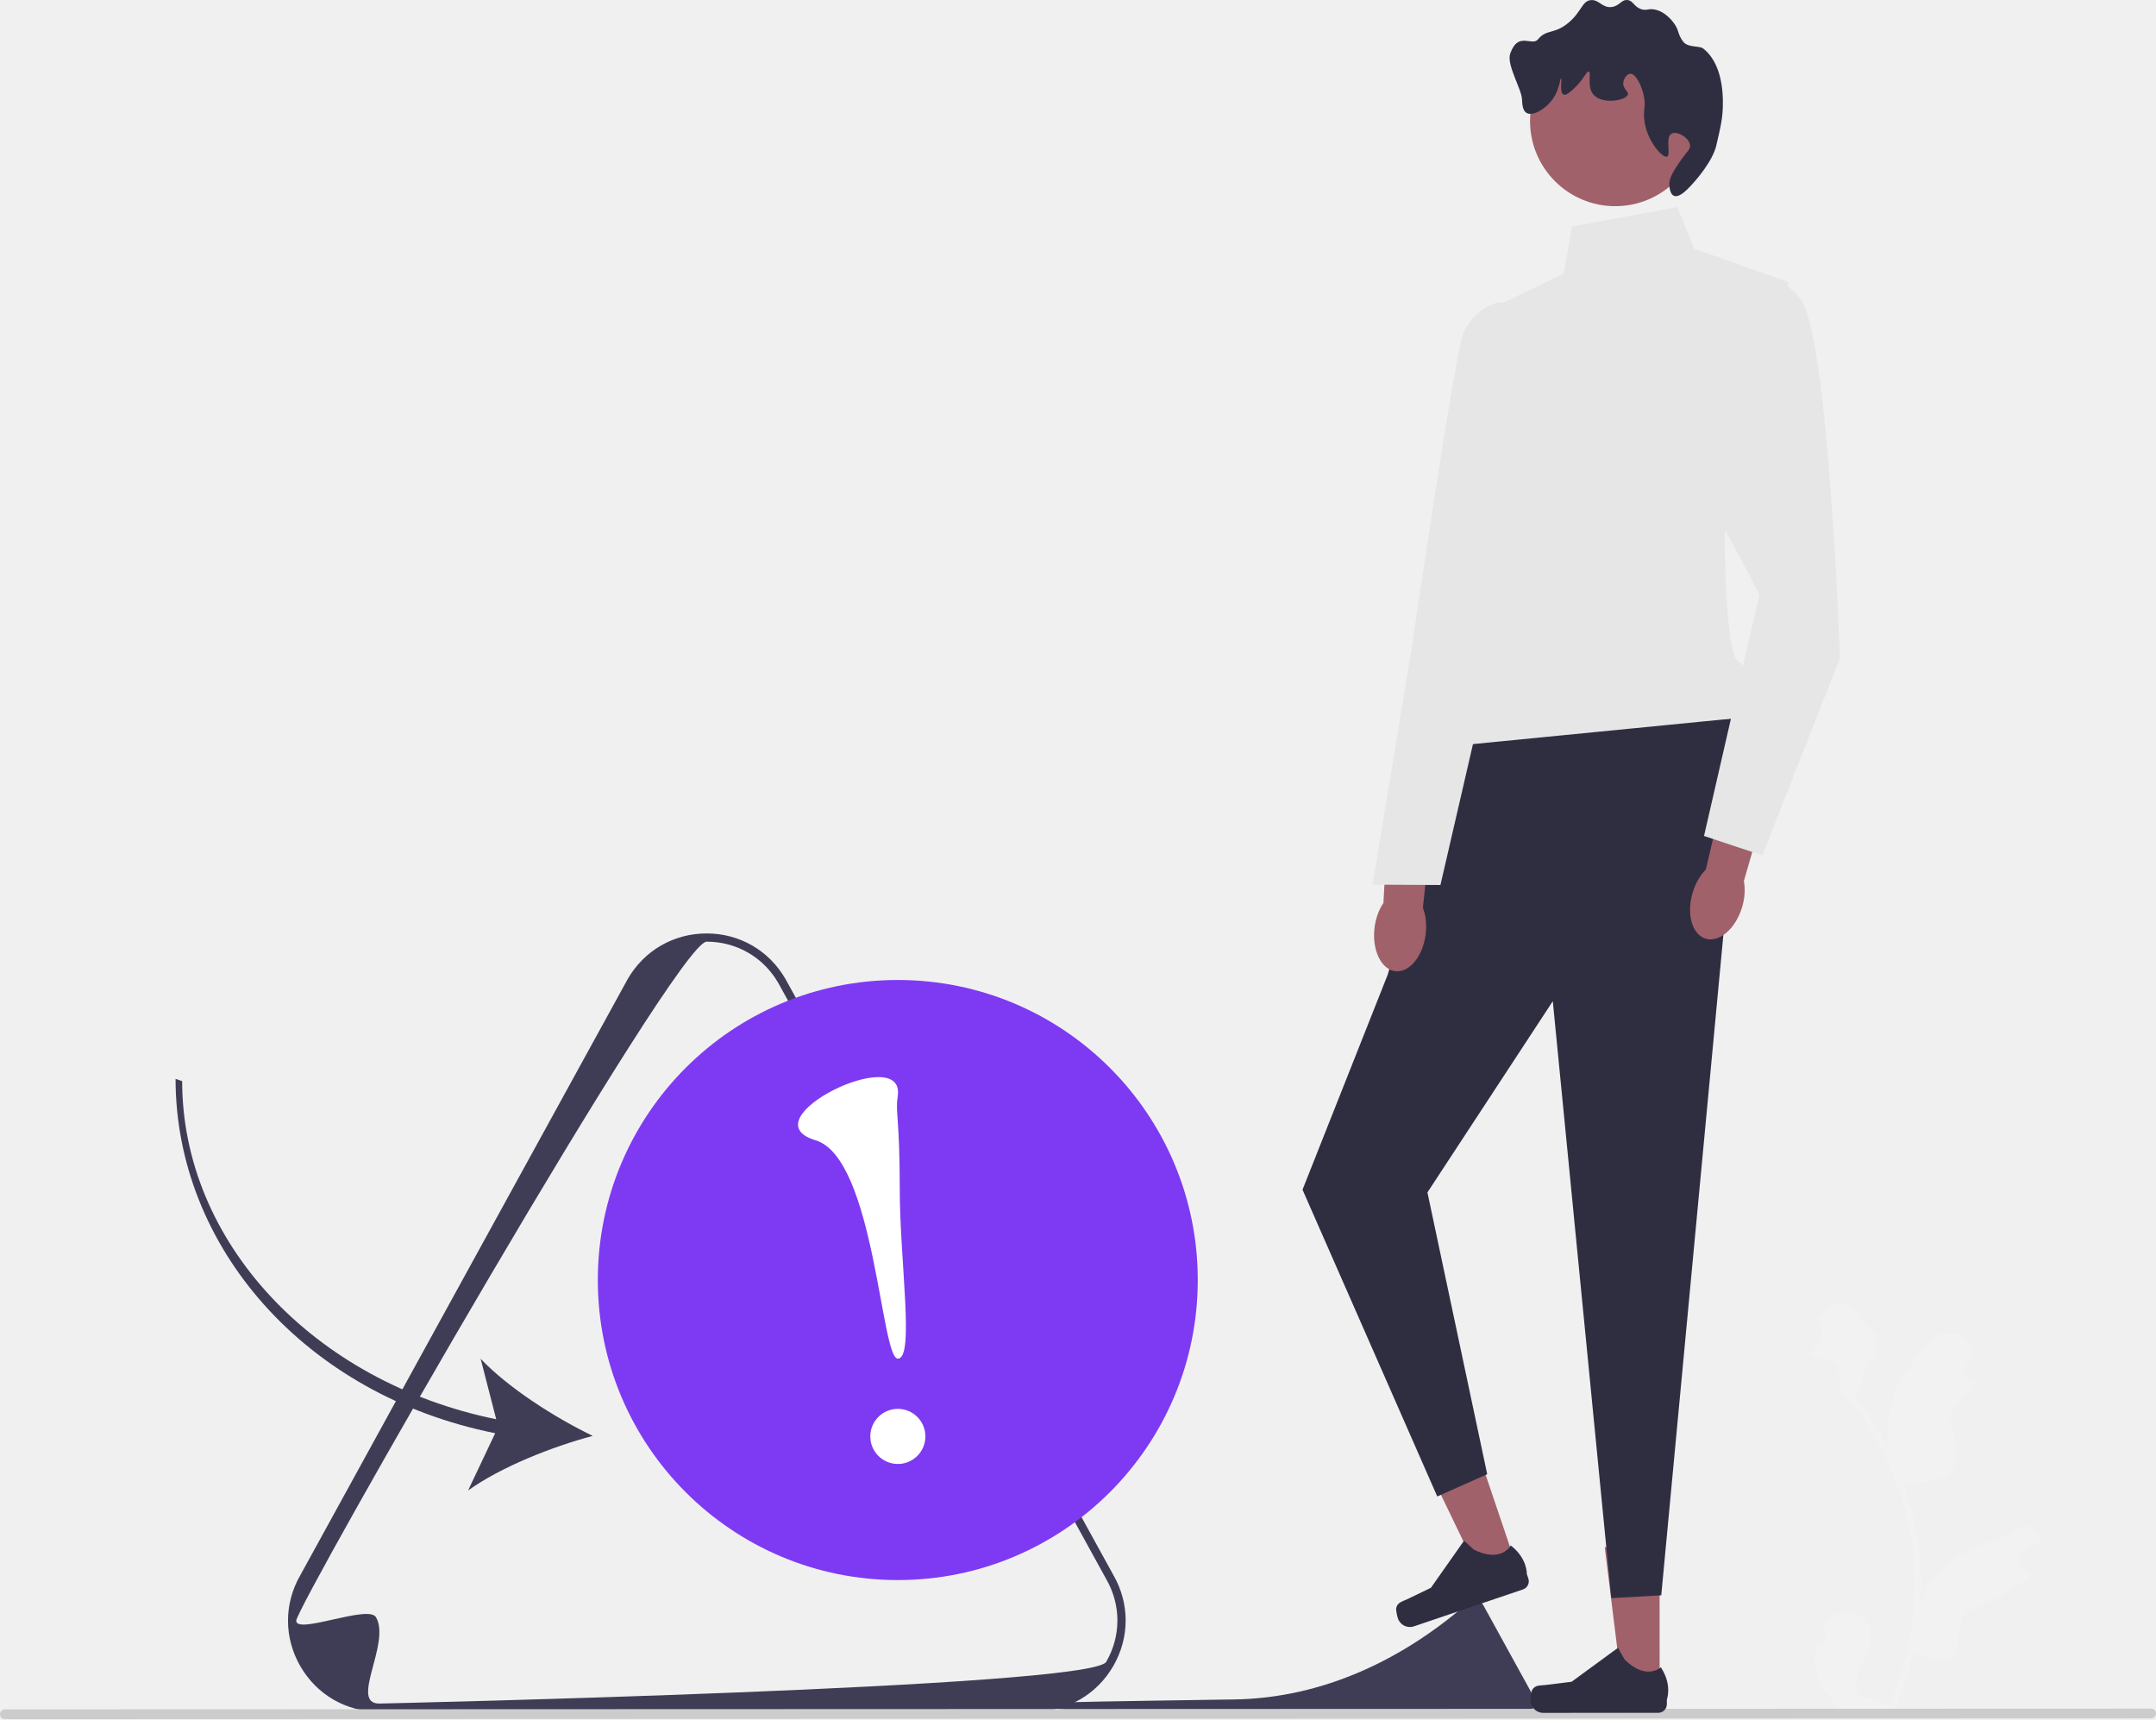
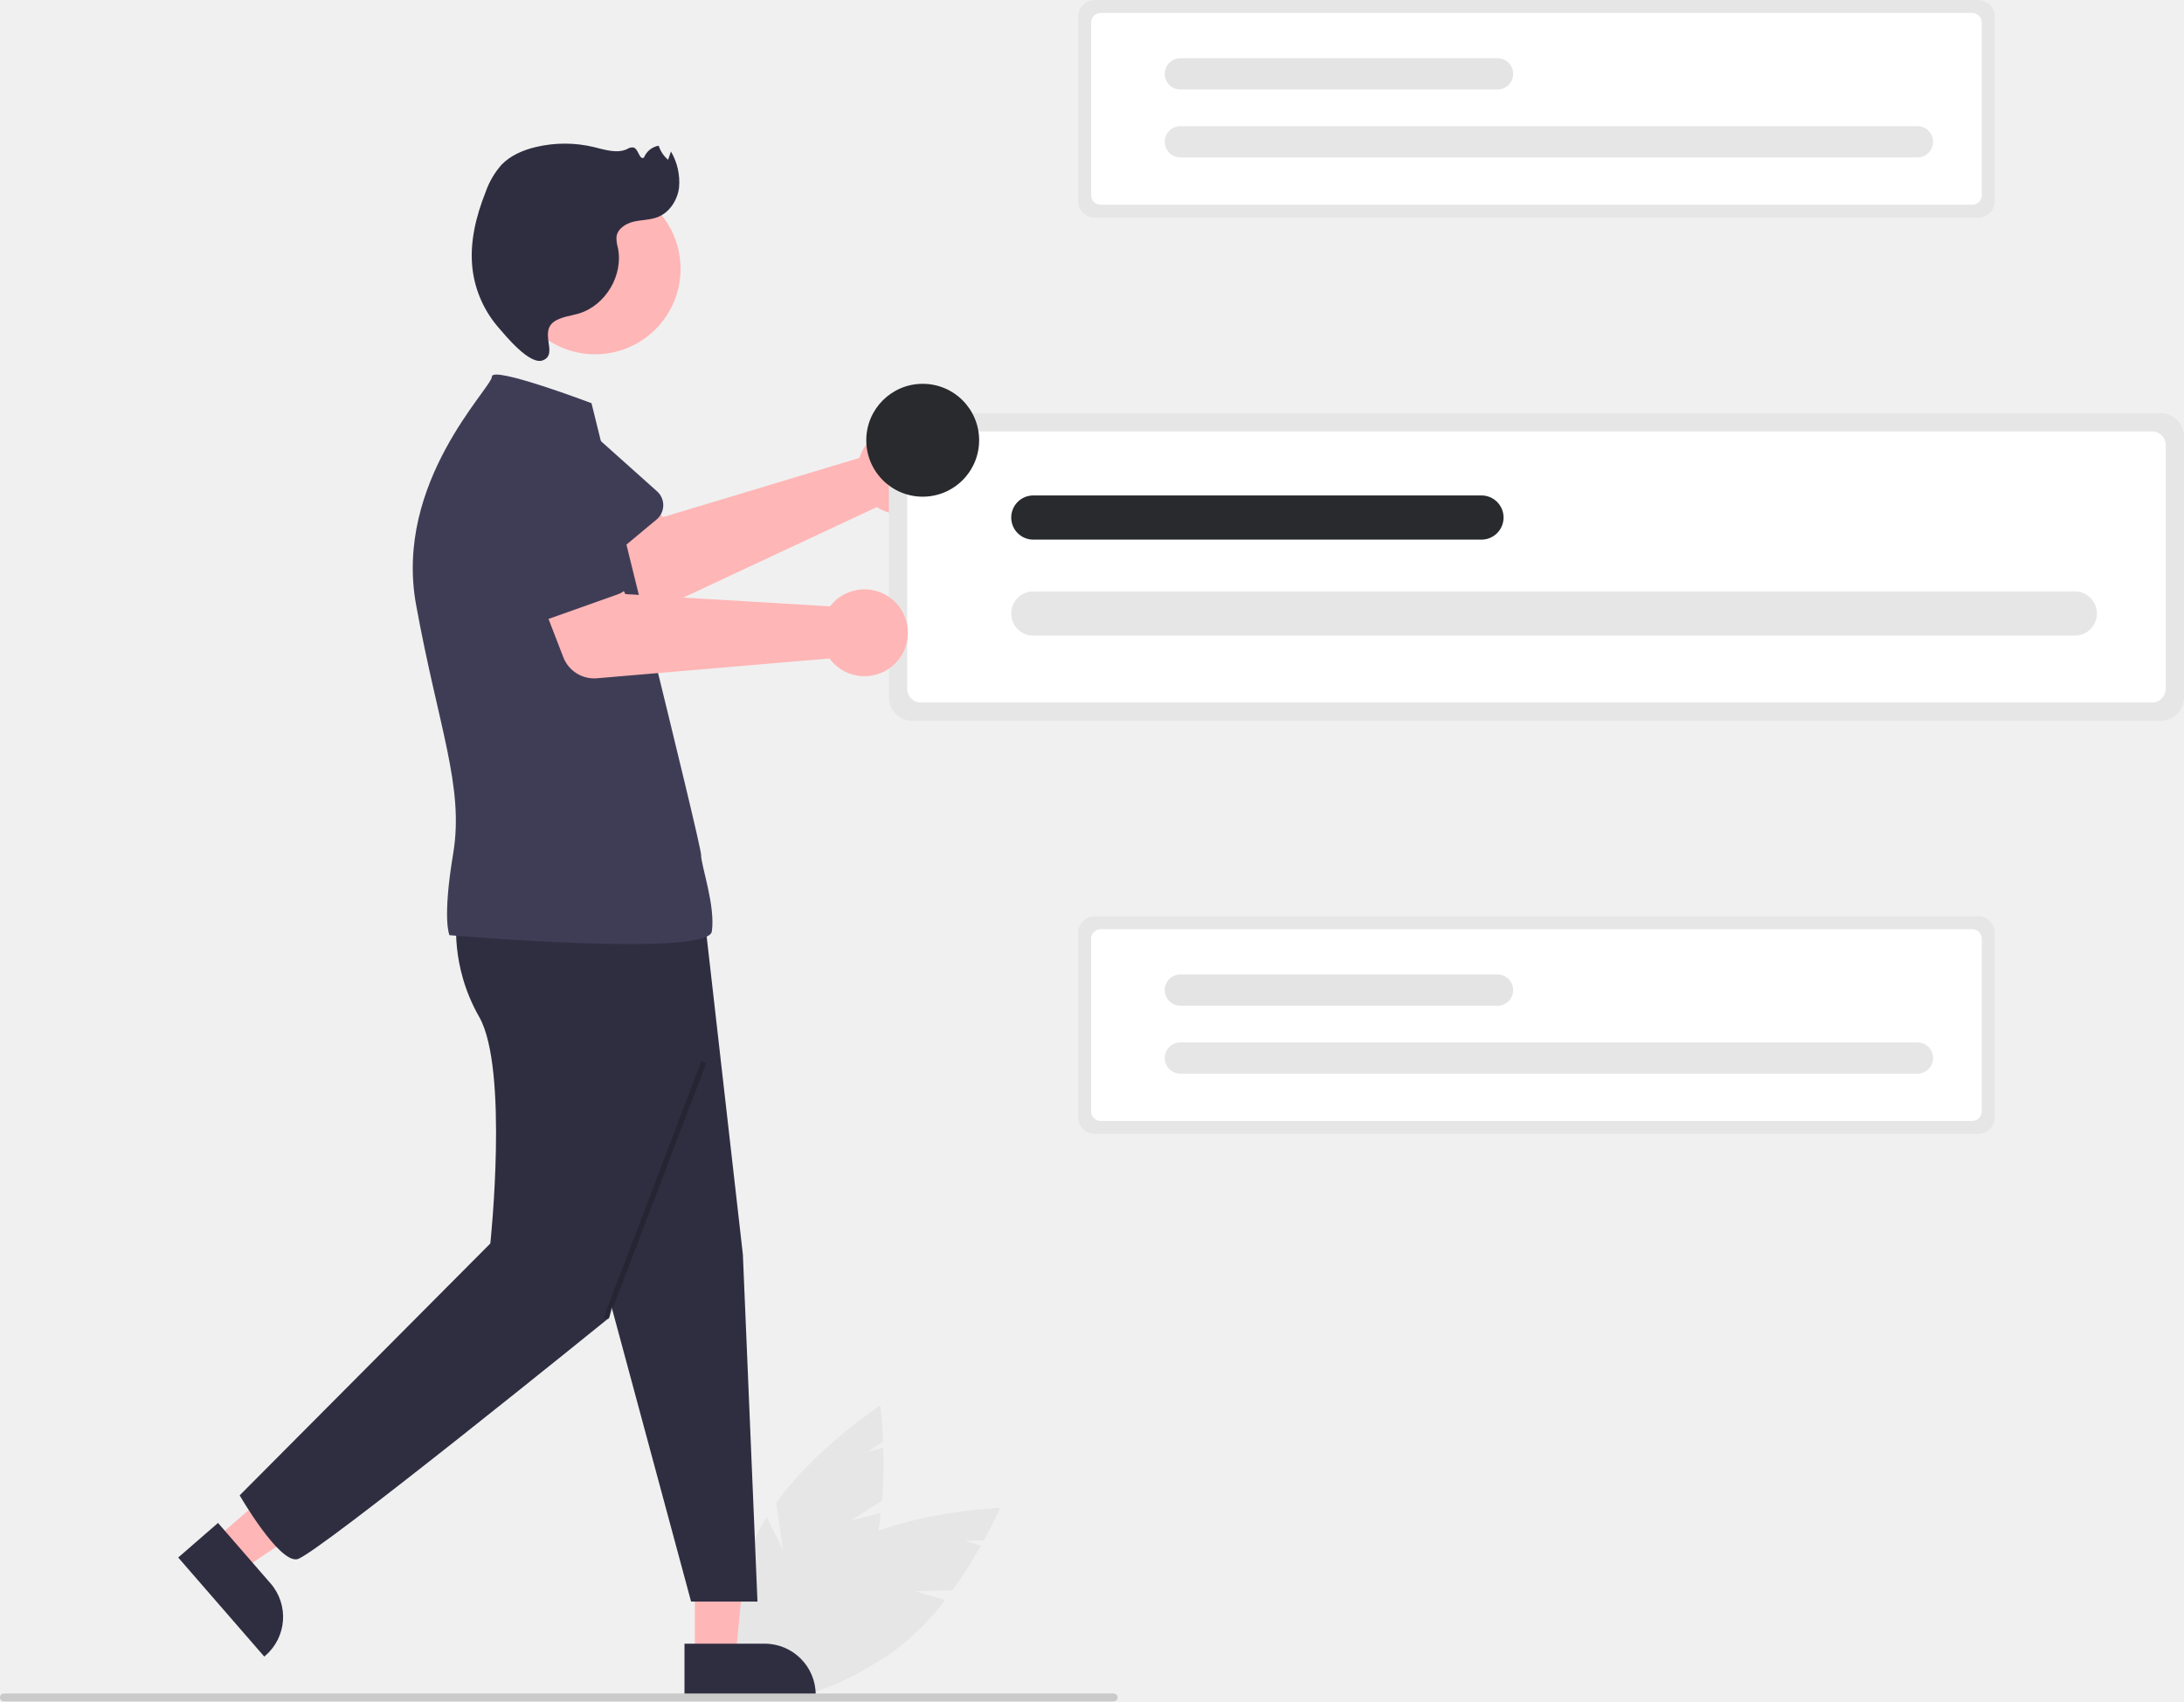
- <svg xmlns="http://www.w3.org/2000/svg" width="524.67" height="418.271" viewBox="0 0 524.67 418.271">
-   <path d="M442.174,400.477c2.066,.129,3.207-2.438,1.643-3.934l-.156-.618c.02-.049,.041-.099,.062-.148,1.232-2.94,4.625-4.332,7.571-3.114,9.314,3.851-.52,12.7,.22,18.688,.259,2.067,8.355,2.18,7.897,4.209,4.305-9.412,6.568-19.689,6.565-30.023-.001-2.597-.144-5.193-.435-7.783-.24-2.118-.57-4.224-.997-6.31-2.31-11.276-7.306-22.016-14.511-30.985-3.463-1.891-1.351-4.85-3.096-8.395-.627-1.279-6.218-1.307-6.451-2.709,.25,.033,3.864-3.721,2.671-5.577-.786-1.221-.541-2.776,.468-3.82,.099-.102,.192-.21,.278-.326,2.981-4.044,7.09-3.34,9.237,2.154,4.583,2.311,4.629,6.146,1.818,9.836-1.788,2.347-2.033,5.523-3.601,8.036,.162,.207,.33,.407,.491,.613,2.962,3.797,5.525,7.878,7.685,12.166-.612-4.766,.287-10.508,1.821-14.21,1.759-4.248,5.07-7.822,7.969-11.497,3.463-4.389,10.51-2.397,11.123,3.16,.006,.053,.012,.107,.017,.16-.429,.242-.849,.499-1.259,.771-2.339,1.548-1.528,5.174,1.244,5.601l.063,.01c-.154,1.544-5.633,6.407-6.02,7.912,3.705,14.308,.933,16.198-10.466,16.437l-.598,.852c1.08,3.106,1.95,6.286,2.602,9.507,.615,2.99,1.042,6.013,1.282,9.048,.298,3.83,.274,7.679-.048,11.503l.019-.136c.819-4.211,3.104-8.146,6.423-10.872,4.944-4.064,11.931-5.563,17.265-8.83,2.568-1.573,5.86,.457,5.412,3.435l-.022,.143c-.794,.323-1.569,.698-2.318,1.118-.429,.242-.85,.5-1.26,.772-2.339,1.548-1.528,5.175,1.245,5.6l.063,.01c.045,.006,.084,.013,.129,.019-1.362,3.236-14.336,7.801-16.711,10.392-2.31,12.498-1.175,12.126-11.811,8.49h-.006c-1.161,5.064-2.858,10.012-5.039,14.728l-18.02,.006c-.065-.2-.123-.407-.181-.607,1.666,.103,3.346,.005,4.986-.299-1.338-1.64-2.675-3.293-4.013-4.933-.032-.032-.058-.065-.084-.097l-.02-.025-1.855-6.107c.146-1.355,.385-2.698,.71-4.021l0-0v0Z" fill="#f2f2f2" />
-   <path d="M251.744,416.42l-159.457,.055c-8.011,.003-15.186-4.137-19.194-11.073-2.004-3.469-3.006-7.273-3.008-11.079-.001-3.805,.999-7.611,3-11.081l79.678-145.049c4.003-6.939,11.176-11.083,19.187-11.086s15.186,4.136,19.195,11.073l79.788,145.012c1.999,3.459,2.999,7.26,2.999,11.063-0,3.803-1,7.609-3.002,11.079-4.003,6.939-11.176,11.083-19.187,11.086h0Zm-179.655-22.099c-0,3.464,17.595-4,19.418-.845,3.646,6.31-6.509,21.002,.779,21,0,0,173.27-3.828,176.912-10.141,1.821-3.156,2.731-6.619,2.729-10.081s-.914-6.924-2.737-10.079l-79.788-145.012c-3.636-6.292-10.164-10.058-17.452-10.055-7.285,.003-99.861,161.749-99.861,165.213h0Z" fill="#3f3d56" />
-   <path d="M253.515,414.419c-1.999,4.001,91.614,2.771,92.721,2.771,0,0,26.312-.581,26.865-1.54,.276-.479,.415-1.005,.414-1.531s-.139-1.051-.416-1.53l-12.116-22.021c-.552-.956-1.543-1.527-2.65-1.527-.046,0-.114,.041-.202,.119-16.163,14.444-36.083,23.992-57.757,24.315-23.047,.343-46.732,.69-46.859,.944h0Z" fill="#3f3d56" />
-   <path d="M0,417.081c0,.66,.53,1.19,1.19,1.19l522.29-.181c.66-0,1.19-.53,1.19-1.19-0-.66-.53-1.19-1.19-1.19l-522.29,.181c-.66,0-1.19,.53-1.19,1.19Z" fill="#ccc" />
-   <g>
-     <polygon points="403.878 411.305 394.833 411.308 390.518 376.422 403.867 376.418 403.878 411.305" fill="#a0616a" />
-     <path d="M372.889,411.111h0c-.281,.474-.43,2.005-.429,2.557h0c.001,1.695,1.375,3.069,3.071,3.069l28.01-.01c1.157-0,2.094-.938,2.094-2.095l-0-1.166s1.384-3.505-1.47-7.824c0,0-3.544,3.384-8.844-1.912l-1.563-2.83-11.307,8.275-6.268,.774c-1.371,.169-2.587-.025-3.292,1.163h-0Z" fill="#2f2e41" />
-   </g>
-   <g>
-     <polygon points="369.197 381.468 360.63 384.366 345.369 352.7 358.014 348.421 369.197 381.468" fill="#a0616a" />
-     <path d="M339.779,391.208h0c-.115,.54,.235,2.037,.412,2.56h0c.544,1.606,2.286,2.467,3.892,1.924l26.532-8.98c1.096-.371,1.683-1.56,1.312-2.655l-.374-1.105s.189-3.764-3.898-6.942c0,0-2.274,4.341-8.991,1.021l-2.387-2.18-8.061,11.46-5.69,2.741c-1.245,.6-2.459,.805-2.747,2.156l-0,0Z" fill="#2f2e41" />
-   </g>
-   <polygon points="355.226 179.09 337.683 237.191 316.972 289.452 349.761 364.086 361.918 358.677 347.371 290.117 377.878 243.594 392.114 388.826 404.273 388.147 420.763 212.843 423.114 174.676 355.226 179.09" fill="#2f2e41" />
-   <path d="M408.21,50.385l-25.668,4.738-2.023,11.485-15.534,7.436-8.077,84.443s-13.504,17.568-2.694,22.969l68.901-6.779s3.373-12.49-.005-13.675-3.388-31.02-3.388-31.02l15.516-61.366-22.97-8.098-4.057-10.131Z" fill="#e6e6e6" />
-   <circle cx="393.07" cy="29.436" r="20.728" fill="#a0616a" />
-   <path d="M406.796,32.512c-1.654,.905-.085,5.229-1.118,5.602-1.195,.432-5.552-4.527-5.606-10.082-.016-1.681,.371-2.488-.002-4.482-.487-2.607-1.98-5.683-3.363-5.601-.82,.048-1.62,1.207-1.68,2.241-.084,1.449,1.324,2.02,1.121,2.801-.386,1.487-6.298,2.514-8.403,.003-1.65-1.968-.385-5.425-1.122-5.602-.544-.13-1.128,1.772-3.36,3.923-.841,.81-2.092,2.015-2.8,1.682-1.024-.482-.28-3.876-.562-3.921-.233-.037-.379,2.349-1.679,4.482-1.67,2.741-5.114,4.854-6.721,3.924-.985-.57-1.062-2.156-1.122-3.361-.124-2.538-3.813-8.376-2.859-11.092,1.942-5.526,5.27-1.631,6.775-3.475,2.038-2.497,3.866-1.154,7.281-3.924,3.337-2.706,3.366-5.425,5.6-5.604,2.012-.161,2.728,1.985,5.042,1.679,1.961-.26,2.387-1.924,3.921-1.682,1.404,.222,1.496,1.688,3.362,2.24,1.191,.352,1.453-.157,2.801-.001,2.806,.326,4.69,2.881,5.043,3.359,1.361,1.845,.833,2.623,2.242,4.481,1.216,1.602,3.909,.922,4.922,1.722,3.309,2.614,4.731,7.435,4.76,12.93,.02,3.843-.481,5.785-1.599,10.636-.849,3.683-4.782,8.443-6.95,10.566-.582,.57-2.214,2.167-3.361,1.682-1.087-.46-1.12-2.528-1.121-2.801-.005-.939,.245-2.101,2.239-5.043,2.094-3.09,2.926-3.443,2.799-4.483-.224-1.838-3.164-3.521-4.483-2.799h0Z" fill="#2f2e41" />
-   <g>
-     <path d="M334.495,225.76c-.645,5.403,1.619,10.115,5.057,10.526s6.748-3.636,7.393-9.039c.282-2.365,.007-4.598-.68-6.395l2.446-22.927-10.783-.919-1.267,22.699c-1.091,1.585-1.884,3.69-2.166,6.055h0Z" fill="#a0616a" />
-     <path d="M365.491,73.498s-5.587,.079-9.286,7.304c-1.966,3.839-12.482,75.628-12.482,75.628l-9.687,58.808,16.502,.083,12.859-55.693,10.817-32.301-8.723-53.829Z" fill="#e6e6e6" />
-   </g>
-   <path d="M411.93,217.13c-1.58,5.207-.175,10.242,3.138,11.248s7.28-2.4,8.86-7.606c.692-2.279,.811-4.525,.449-6.415l6.419-22.145-10.456-2.791-5.218,22.127c-1.351,1.37-2.5,3.304-3.192,5.583v-0Z" fill="#a0616a" />
-   <path d="M423.416,69.632s8.104-6.082,14.863,3.372c6.758,9.455,9.487,87.139,9.487,87.139l-18.898,47.968-14.188-4.724,13.49-58.775-23.659-44.576,18.904-30.405h-0Z" fill="#e6e6e6" />
-   <g>
-     <circle cx="218.48" cy="311.431" r="73" fill="#7e3af2" />
-     <g>
-       <circle cx="218.493" cy="349.479" r="6.703" fill="#fff" />
-       <path d="M218.464,266.681c-.616,4.091,.487,4.947,.494,22.585,.006,17.638,3.666,41.286-.471,41.287s-5.65-48.803-20.017-53.122c-16.891-5.078,21.988-23.994,19.995-10.75Z" fill="#fff" />
-     </g>
-   </g>
-   <path d="M120.503,348.702l-6.595,13.935c7.973-5.717,20.427-10.646,30.338-13.286-9.234-4.46-20.533-11.652-27.284-18.772l3.793,14.724c-44.474-9.059-76.411-43.177-76.425-82.259l-1.606-.553c.014,40.823,31.51,76.961,77.779,86.21Z" fill="#3f3d56" />
+ <svg xmlns="http://www.w3.org/2000/svg" data-name="Layer 1" width="657.991" height="512.53" viewBox="0 0 657.991 512.53">
+   <path d="M530.696,329.758a13.114,13.114,0,0,0-.757,1.921l-59.161,17.831-10.954-10.264-17.65,14.507,17.626,20.054a9.967,9.967,0,0,0,11.709,2.449l63.679-29.778a13.079,13.079,0,1,0-4.491-16.72Z" transform="translate(-271.0044 -193.735)" fill="#ffb6b6" />
+   <path d="M468.814,350.232,447.048,368.346a5.607,5.607,0,0,1-8.375-1.393L423.989,342.84A15.571,15.571,0,0,1,447.985,322.99L468.965,341.743a5.607,5.607,0,0,1-.151,8.489Z" transform="translate(-271.0044 -193.735)" fill="#3f3d56" />
+   <path d="M527.263,651.821l9.474-6.035a141.389,141.389,0,0,0,.407-15.931l-4.914,1.256,4.851-3.09c-.268-6.569-.861-10.902-.861-10.902s-19.155,12.442-31.371,29.307l2.083,14.263-4.968-9.975a57.199,57.199,0,0,0-3.418,6.324c-10.065,21.989-11.043,43.102-2.184,47.157s24.2-10.483,34.265-32.472A75.309,75.309,0,0,0,536.361,649.497Z" transform="translate(-271.0044 -193.735)" fill="#e6e6e6" />
+   <path d="M546.723,673.046l11.23-.269a141.387,141.387,0,0,0,8.584-13.427l-4.856-1.465,5.75-.138c3.166-5.762,4.898-9.778,4.898-9.778s-22.829.75-42.004,8.872l-5.589,13.287.903-11.107a57.201,57.201,0,0,0-6.195,3.647c-19.982,13.621-31.733,31.189-26.245,39.239s26.135,3.535,46.117-10.086a75.309,75.309,0,0,0,16.398-16.061Z" transform="translate(-271.0044 -193.735)" fill="#e6e6e6" />
+   <polygon points="209.349 499.141 221.609 499.14 226.208 451.454 209.347 451.853 209.349 499.141" fill="#ffb6b6" />
+   <path d="M477.226,688.873l24.144-.001h.001a15.387,15.387,0,0,1,15.386,15.386v.5l-39.531.001Z" transform="translate(-271.0044 -193.735)" fill="#2f2e41" />
+   <polygon points="64.712 463.751 72.753 473.005 112.275 446.394 100.407 432.735 64.712 463.751" fill="#ffb6b6" />
+   <path d="M336.687,652.5,352.523,670.725l.001.001A15.387,15.387,0,0,1,351,692.432l-.377.328-25.928-29.84Z" transform="translate(-271.0044 -193.735)" fill="#2f2e41" />
+   <path d="M272.195,706.265h334.294a1.191,1.191,0,1,0,0-2.381h-334.294a1.191,1.191,0,1,0,0,2.381Z" transform="translate(-271.0044 -193.735)" fill="#cacaca" />
+   <path d="M453.418,580.627l25.795,95.562h20l-4.393-104.514L483.225,469.849l-42.116-2.238Z" transform="translate(-271.0044 -193.735)" fill="#2f2e41" />
+   <path d="M408.659,469.849s-2.238,14.547,6.714,30.212,3.357,68.257,3.357,68.257L343.213,644.189s11.736,20.36,17.331,19.241S454.537,590.698,454.537,590.698l28.688-116.373Z" transform="translate(-271.0044 -193.735)" fill="#2f2e41" />
+   <circle cx="179.295" cy="80.986" r="25.736" fill="#ffb6b6" />
+   <path d="M449.213,315.189s-30-11.357-30-8-29.576,31.741-22.862,68.667,14.547,54.829,11.19,74.971-1.119,24.617-1.119,24.617,77.922,6.714,79.041-1.119-3.25-19.779-3.25-23.136S451.293,323.828,449.213,315.189Z" transform="translate(-271.0044 -193.735)" fill="#3f3d56" />
+   <path d="M438.651,290.186c2.083-1.102,4.504-1.329,6.759-2.013,8.068-2.45,13.473-11.57,11.748-19.824a10.115,10.115,0,0,1-.424-3.267c.302-2.444,2.803-4.022,5.201-4.582s4.95-.479,7.243-1.379c3.54-1.391,5.891-5.028,6.4-8.797a18.171,18.171,0,0,0-2.427-10.952l-.866,2.493a9.247,9.247,0,0,1-2.831-4.234,5.832,5.832,0,0,0-4.443,3.573c-1.391.82-1.591-2.548-3.127-3.044a2.759,2.759,0,0,0-1.917.473c-3.095,1.444-6.691.209-10.012-.591a37.688,37.688,0,0,0-17.495-.021c-3.822.912-7.605,2.499-10.34,5.32a24.808,24.808,0,0,0-4.837,8.311c-2.933,7.382-4.871,15.369-3.903,23.254a32.915,32.915,0,0,0,7.757,17.439c2.215,2.552,9.44,11.454,13.402,9.936C439.517,300.375,432.785,293.288,438.651,290.186Z" transform="translate(-271.0044 -193.735)" fill="#2f2e41" />
+   <rect x="427.016" y="551.517" width="82.629" height="1.592" transform="translate(-485.6216 599.3391) rotate(-69.12314)" opacity="0.2" style="isolation:isolate" />
+   <path d="M545.874,318.19a7.074,7.074,0,0,0-7.065,7.065v78.542a7.074,7.074,0,0,0,7.065,7.065H921.93a7.074,7.074,0,0,0,7.065-7.065V325.256a7.074,7.074,0,0,0-7.065-7.065Z" transform="translate(-271.0044 -193.735)" fill="#e6e6e6" />
+   <path d="M548.414,323.7a4.101,4.101,0,0,0-4.097,4.096v73.461a4.101,4.101,0,0,0,4.097,4.096H919.39a4.1,4.1,0,0,0,4.096-4.096V327.796a4.1,4.1,0,0,0-4.096-4.096Z" transform="translate(-271.0044 -193.735)" fill="#fff" />
+   <path d="M896.098,385.209a6.656,6.656,0,0,0,.018-13.312c-.006,0-.012,0-.018,0H582.318a6.656,6.656,0,0,0,0,13.312Z" transform="translate(-271.0044 -193.735)" fill="#e6e6e6" />
+   <path d="M717.338,356.293a6.656,6.656,0,1,0,0-13.312H582.318a6.656,6.656,0,1,0,0,13.312Z" transform="translate(-271.0044 -193.735)" fill="#282a2d" />
+   <path d="M600.837,469.735a5.006,5.006,0,0,0-5,5v55.583a5.006,5.006,0,0,0,5,5H866.967a5.006,5.006,0,0,0,5-5V474.735a5.006,5.006,0,0,0-5-5Z" transform="translate(-271.0044 -193.735)" fill="#e6e6e6" />
+   <path d="M602.635,473.634a2.902,2.902,0,0,0-2.899,2.899v51.987a2.902,2.902,0,0,0,2.899,2.899H865.169a2.902,2.902,0,0,0,2.898-2.899V476.533a2.902,2.902,0,0,0-2.898-2.899Z" transform="translate(-271.0044 -193.735)" fill="#fff" />
+   <path d="M848.686,517.163a4.71,4.71,0,0,0,.013-9.421c-.004,0-.008,0-.013,0H626.628a4.71,4.71,0,0,0,0,9.421Z" transform="translate(-271.0044 -193.735)" fill="#e6e6e6" />
+   <path d="M722.18,496.7a4.71,4.71,0,1,0,0-9.421h-95.552a4.71,4.71,0,1,0,0,9.421Z" transform="translate(-271.0044 -193.735)" fill="#e4e4e4" />
+   <path d="M600.837,193.735a5.006,5.006,0,0,0-5,5v55.583a5.006,5.006,0,0,0,5,5H866.967a5.006,5.006,0,0,0,5-5V198.735a5.006,5.006,0,0,0-5-5Z" transform="translate(-271.0044 -193.735)" fill="#e6e6e6" />
+   <path d="M602.635,197.634a2.902,2.902,0,0,0-2.899,2.899v51.987a2.902,2.902,0,0,0,2.899,2.899H865.169a2.902,2.902,0,0,0,2.898-2.899V200.533a2.902,2.902,0,0,0-2.898-2.899Z" transform="translate(-271.0044 -193.735)" fill="#fff" />
+   <path d="M848.686,241.163a4.71,4.71,0,0,0,.013-9.421c-.004,0-.008,0-.013,0H626.628a4.71,4.71,0,0,0,0,9.421Z" transform="translate(-271.0044 -193.735)" fill="#e6e6e6" />
+   <path d="M722.18,220.7a4.71,4.71,0,1,0,0-9.421h-95.552a4.71,4.71,0,1,0,0,9.421Z" transform="translate(-271.0044 -193.735)" fill="#e4e4e4" />
+   <path d="M522.461,374.849a13.115,13.115,0,0,0-1.374,1.542l-61.68-3.69-6.737-13.414-21.573,7.522,9.619,24.906a9.967,9.967,0,0,0,10.144,6.341l70.044-5.963a13.079,13.079,0,1,0,1.557-17.243Z" transform="translate(-271.0044 -193.735)" fill="#ffb6b6" />
+   <path d="M457.316,372.7l-26.681,9.486a5.607,5.607,0,0,1-7.379-4.199L417.799,350.287a15.571,15.571,0,0,1,29.373-10.346l13.216,24.843a5.607,5.607,0,0,1-3.073,7.914Z" transform="translate(-271.0044 -193.735)" fill="#3f3d56" />
+   <circle cx="277.991" cy="132.618" r="17" fill="#282a2d" />
</svg>
